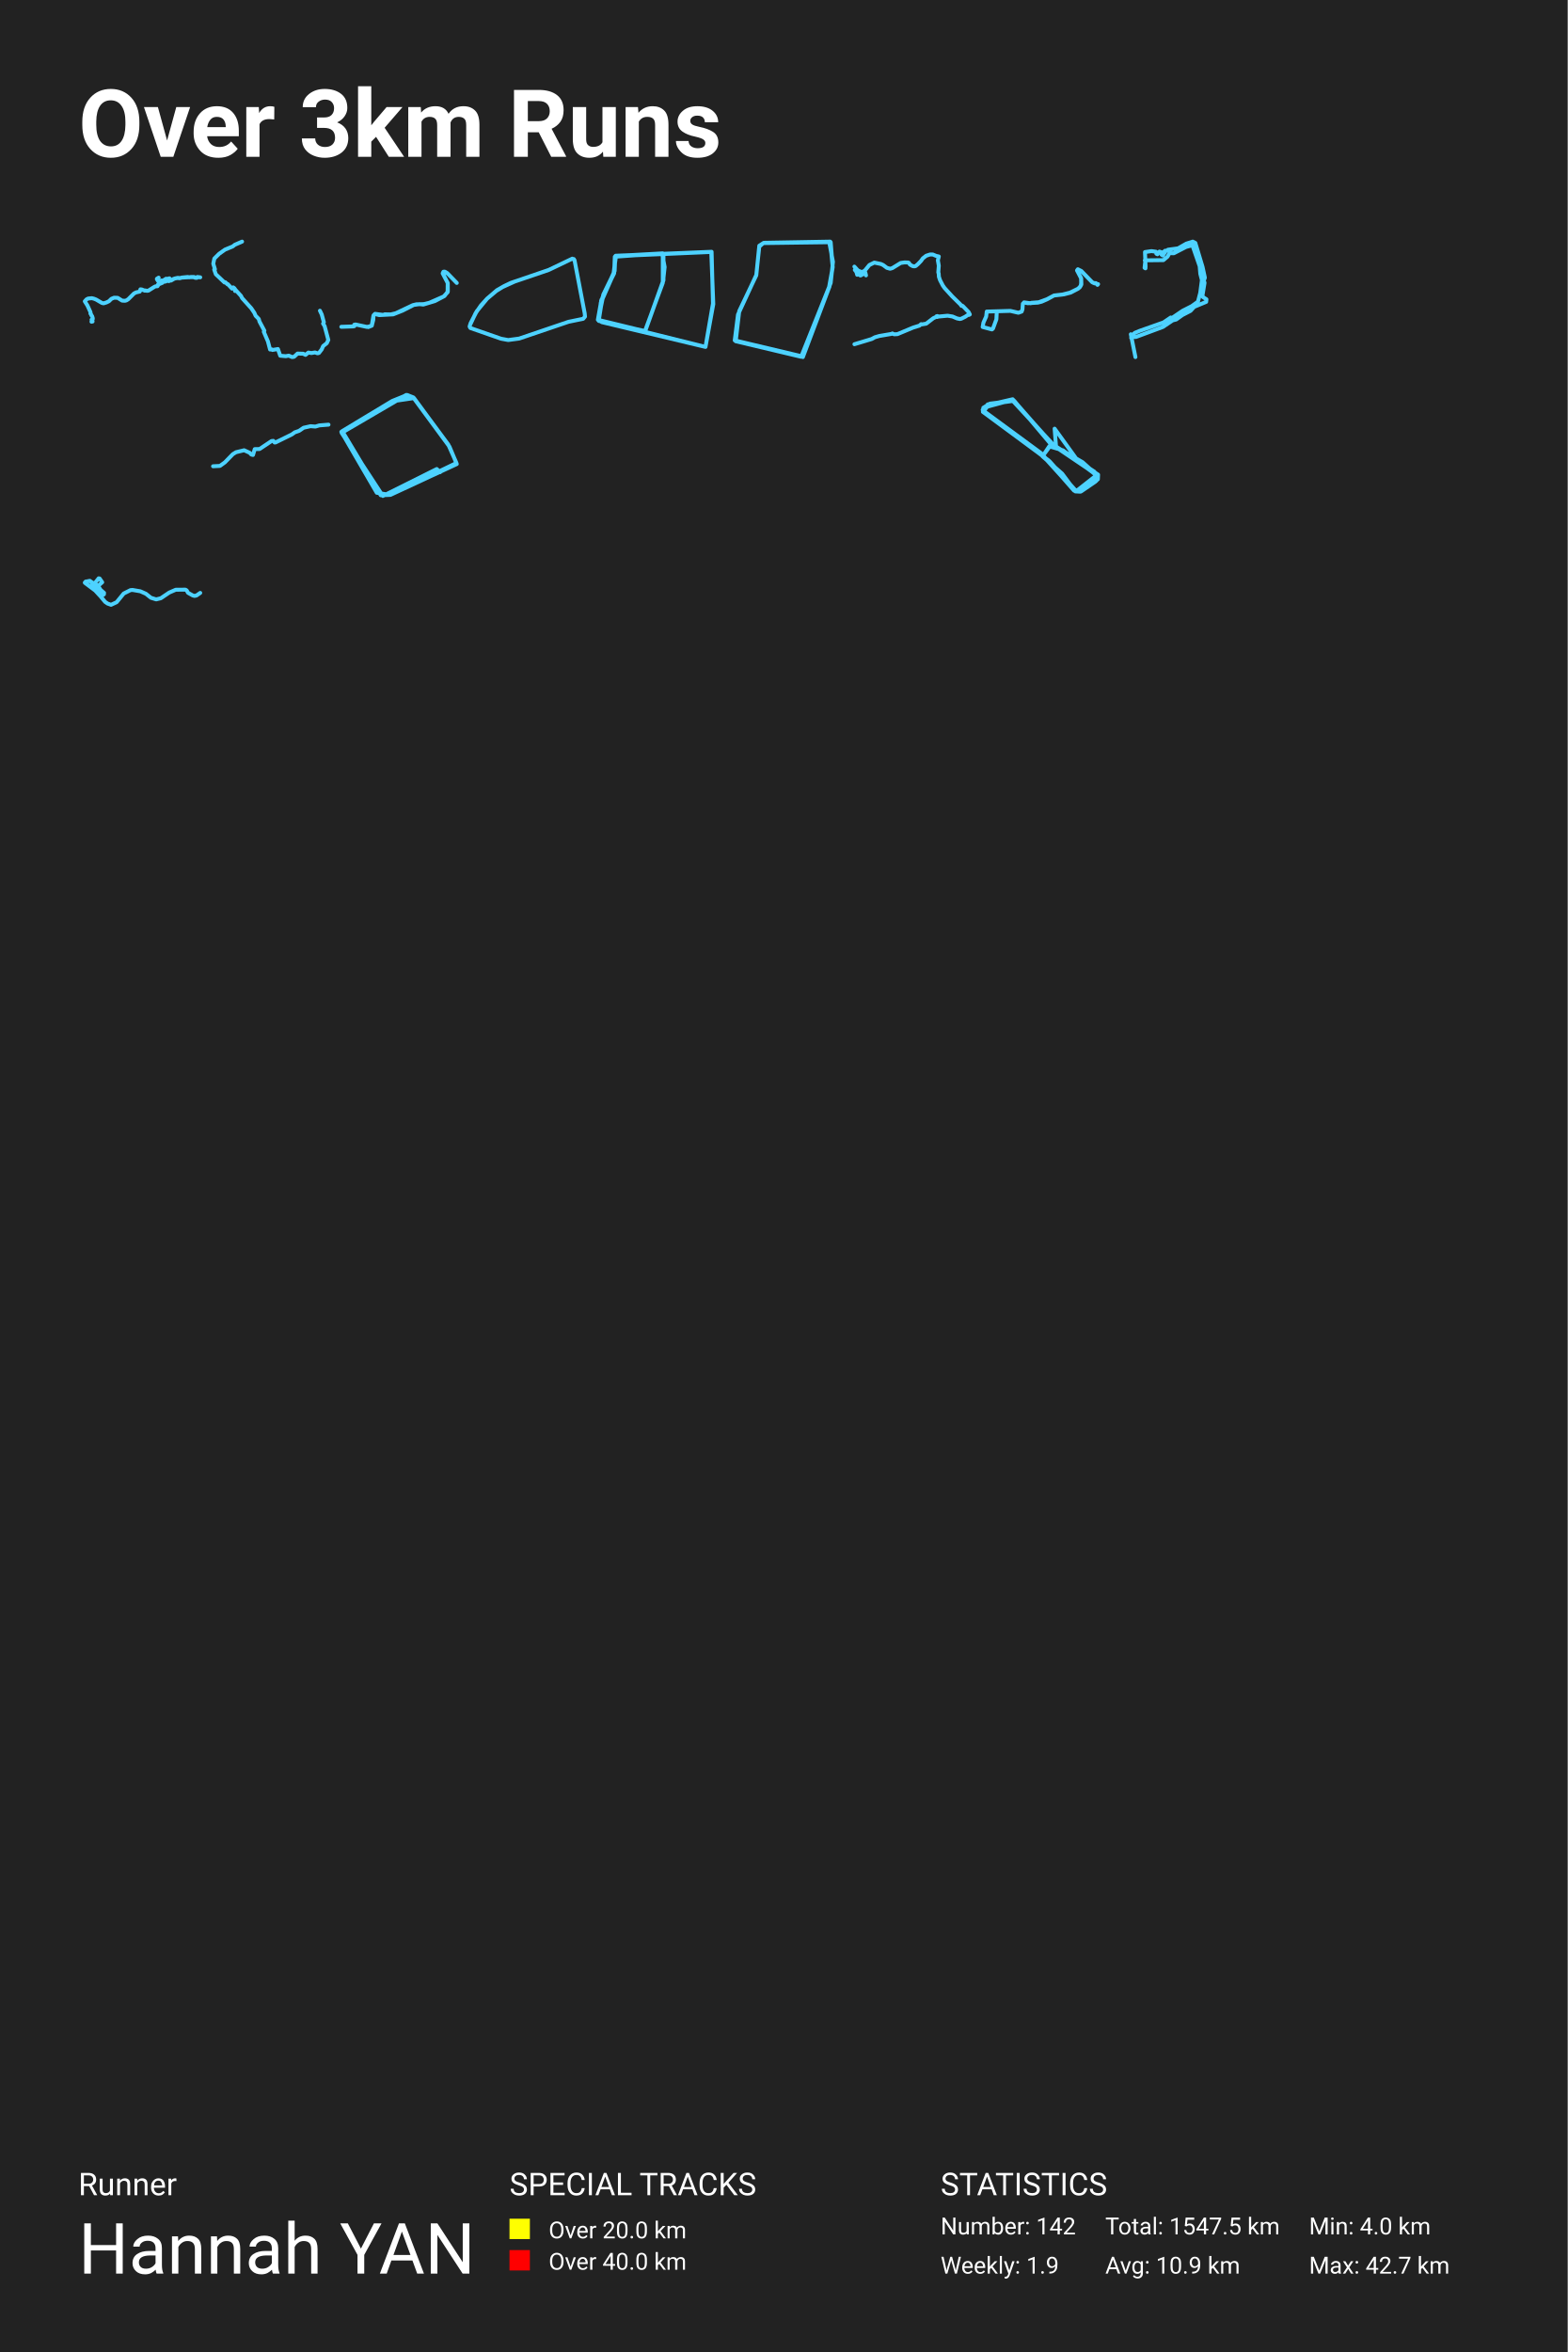
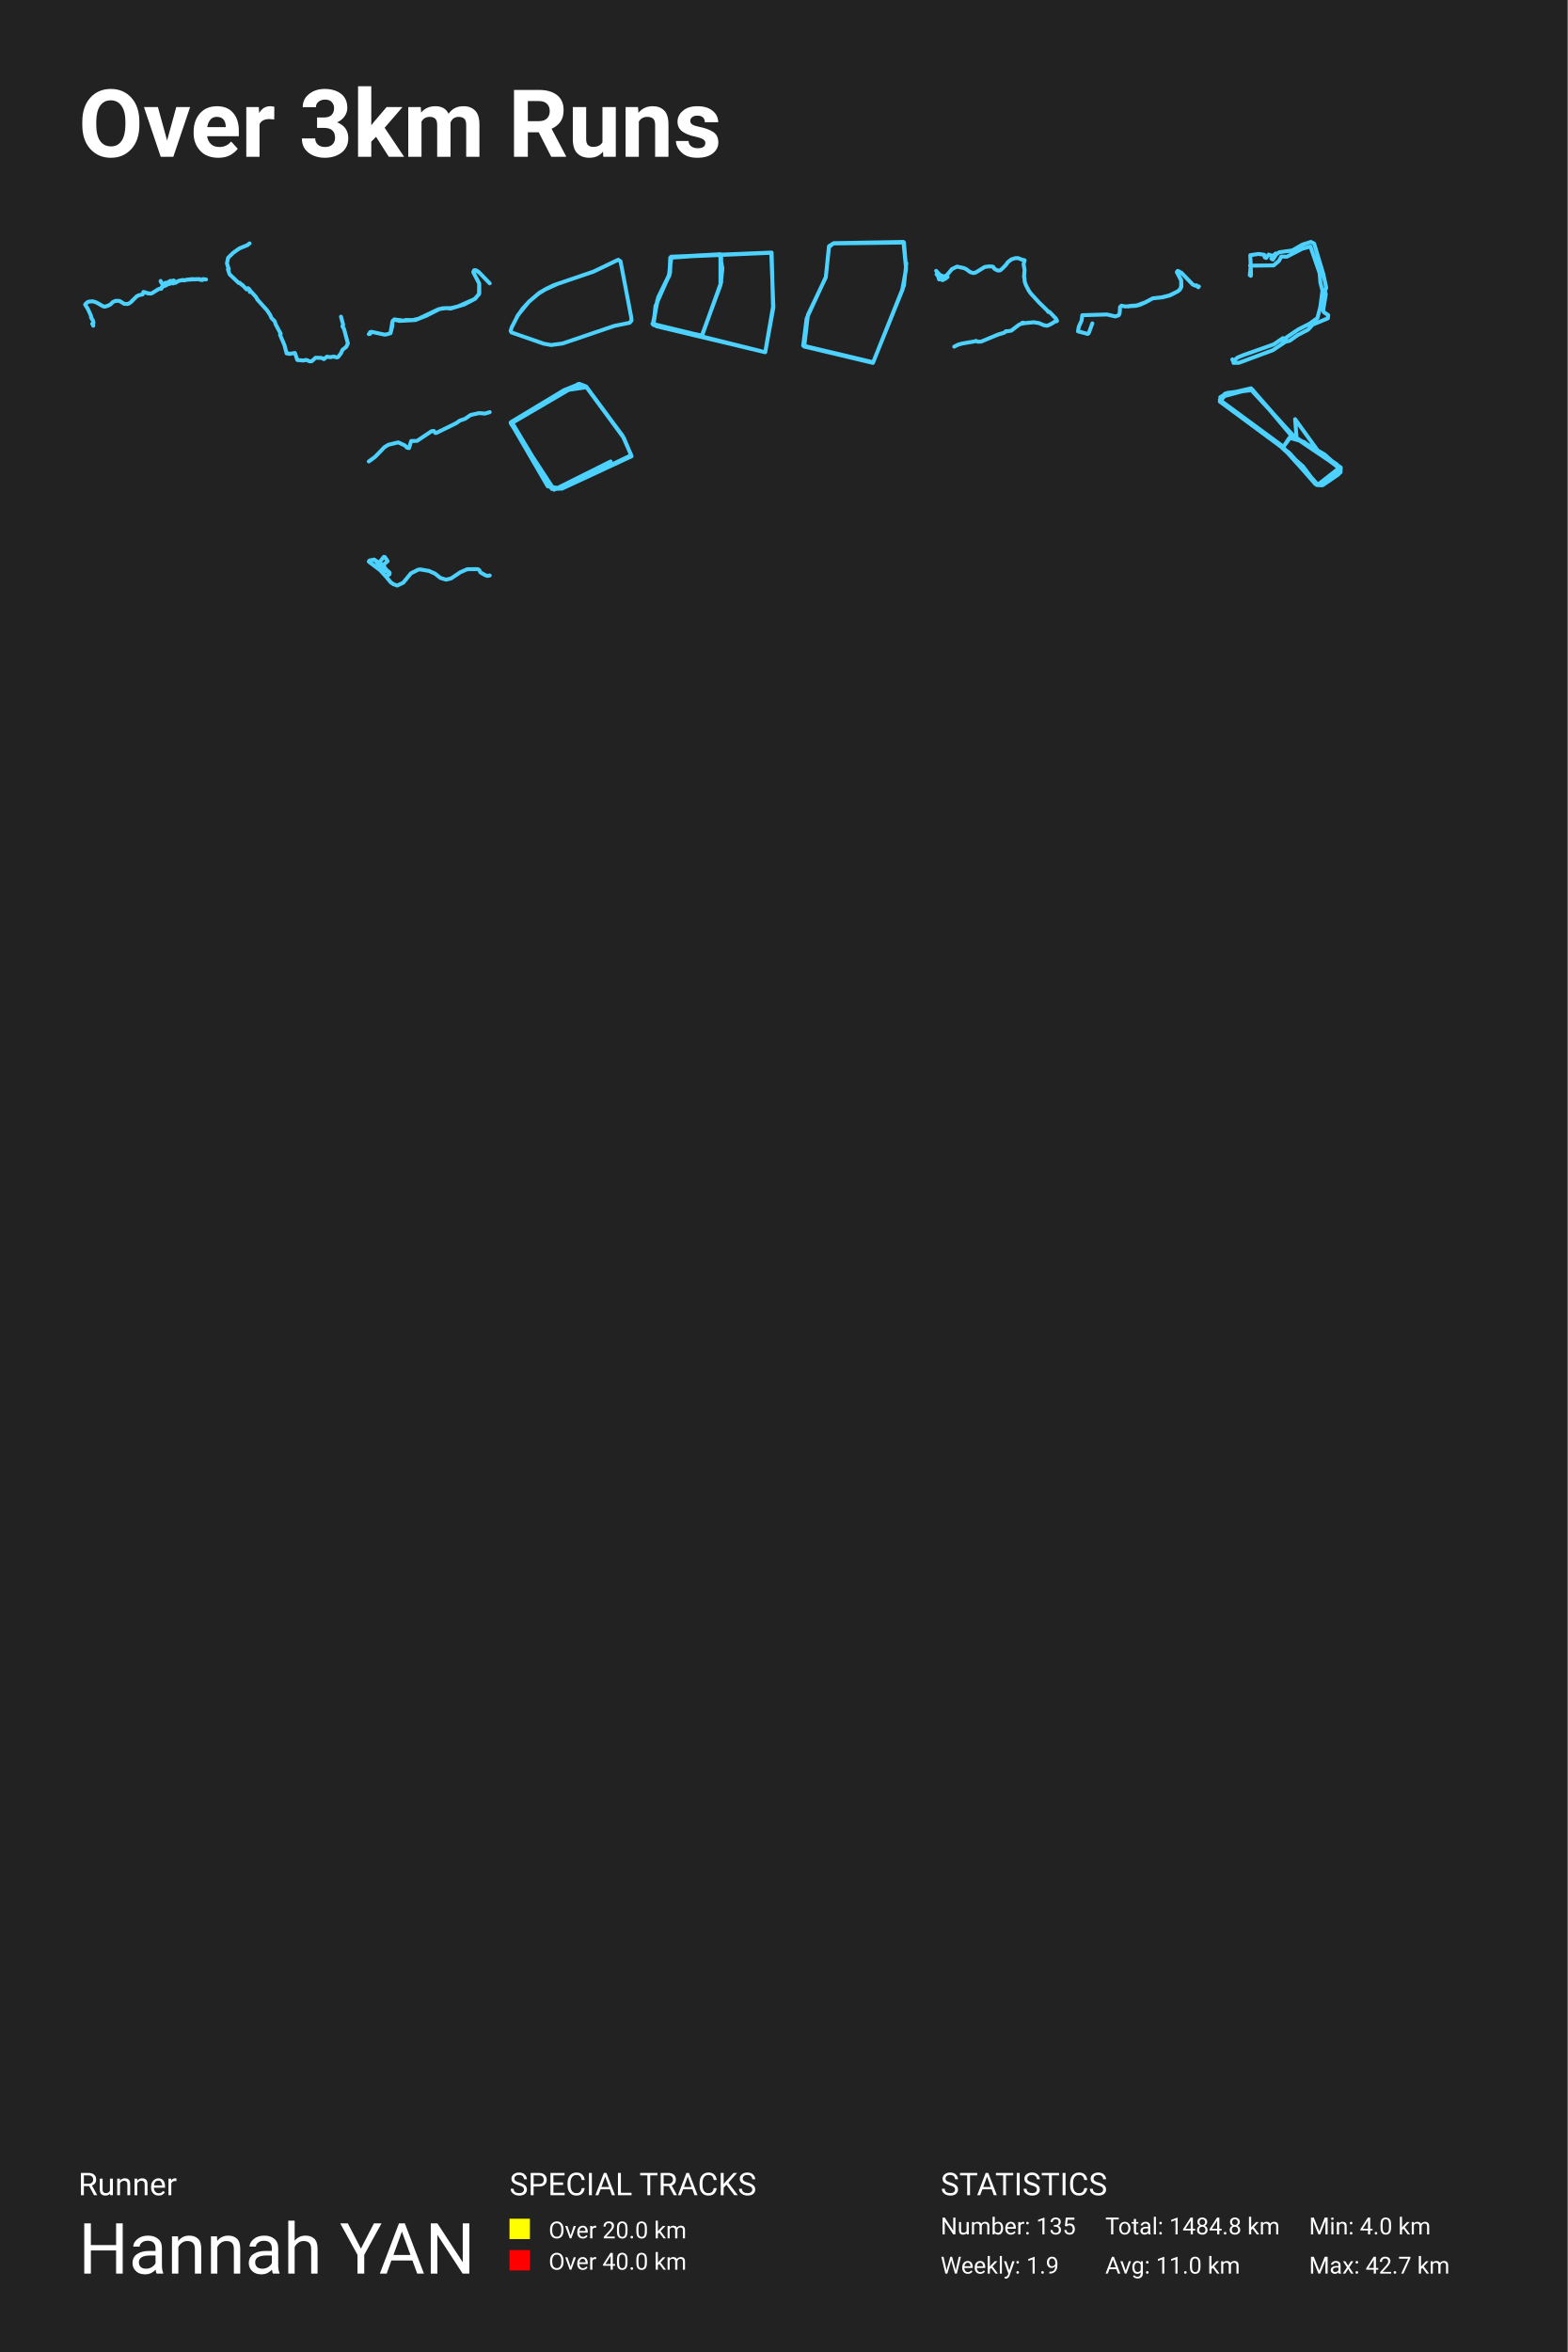
<svg xmlns="http://www.w3.org/2000/svg" baseProfile="full" height="300mm" version="1.1" viewBox="0,0,200,300" width="200mm">
  <defs />
  <rect fill="#222222" height="300" width="200" x="0" y="0" />
  <text fill="#FFFFFF" style="font-size:12px; font-family:-apple-system, BlinkMacSystemFont, 'Segoe UI', Roboto, 'Helvetica Neue', Arial, sans-serif; font-weight:bold;" x="10" y="20">Over 3km Runs</text>
  <text fill="#FFFFFF" style="font-size:4px; font-family:-apple-system, BlinkMacSystemFont, 'Segoe UI', Roboto, 'Helvetica Neue', Arial, sans-serif;" x="10" y="280">Runner</text>
  <text fill="#FFFFFF" style="font-size:9px; font-family:-apple-system, BlinkMacSystemFont, 'Segoe UI', Roboto, 'Helvetica Neue', Arial, sans-serif;" x="10" y="290">Hannah YAN</text>
  <text fill="#FFFFFF" style="font-size:4px; font-family:-apple-system, BlinkMacSystemFont, 'Segoe UI', Roboto, 'Helvetica Neue', Arial, sans-serif;" x="65" y="280">SPECIAL TRACKS</text>
  <rect fill="yellow" height="2.6" width="2.6" x="65" y="283" />
  <text fill="#FFFFFF" style="font-size:3px; font-family:-apple-system, BlinkMacSystemFont, 'Segoe UI', Roboto, 'Helvetica Neue', Arial, sans-serif;" x="70" y="285.5">Over 20.0 km</text>
  <rect fill="red" height="2.6" width="2.6" x="65" y="287" />
  <text fill="#FFFFFF" style="font-size:3px; font-family:-apple-system, BlinkMacSystemFont, 'Segoe UI', Roboto, 'Helvetica Neue', Arial, sans-serif;" x="70" y="289.5">Over 40.0 km</text>
  <text fill="#FFFFFF" style="font-size:4px; font-family:-apple-system, BlinkMacSystemFont, 'Segoe UI', Roboto, 'Helvetica Neue', Arial, sans-serif;" x="120" y="280">STATISTICS</text>
-   <text fill="#FFFFFF" style="font-size:3px; font-family:-apple-system, BlinkMacSystemFont, 'Segoe UI', Roboto, 'Helvetica Neue', Arial, sans-serif;" x="120" y="285">Number: 142</text>
+   <text fill="#FFFFFF" style="font-size:3px; font-family:-apple-system, BlinkMacSystemFont, 'Segoe UI', Roboto, 'Helvetica Neue', Arial, sans-serif;" x="120" y="285">Number: 135</text>
  <text fill="#FFFFFF" style="font-size:3px; font-family:-apple-system, BlinkMacSystemFont, 'Segoe UI', Roboto, 'Helvetica Neue', Arial, sans-serif;" x="120" y="290">Weekly: 1.9</text>
-   <text fill="#FFFFFF" style="font-size:3px; font-family:-apple-system, BlinkMacSystemFont, 'Segoe UI', Roboto, 'Helvetica Neue', Arial, sans-serif;" x="141" y="285">Total: 1547.5 km</text>
-   <text fill="#FFFFFF" style="font-size:3px; font-family:-apple-system, BlinkMacSystemFont, 'Segoe UI', Roboto, 'Helvetica Neue', Arial, sans-serif;" x="141" y="290">Avg: 10.9 km</text>
+   <text fill="#FFFFFF" style="font-size:3px; font-family:-apple-system, BlinkMacSystemFont, 'Segoe UI', Roboto, 'Helvetica Neue', Arial, sans-serif;" x="141" y="285">Total: 1484.8 km</text>
+   <text fill="#FFFFFF" style="font-size:3px; font-family:-apple-system, BlinkMacSystemFont, 'Segoe UI', Roboto, 'Helvetica Neue', Arial, sans-serif;" x="141" y="290">Avg: 11.0 km</text>
  <text fill="#FFFFFF" style="font-size:3px; font-family:-apple-system, BlinkMacSystemFont, 'Segoe UI', Roboto, 'Helvetica Neue', Arial, sans-serif;" x="167" y="285">Min: 4.0 km</text>
  <text fill="#FFFFFF" style="font-size:3px; font-family:-apple-system, BlinkMacSystemFont, 'Segoe UI', Roboto, 'Helvetica Neue', Arial, sans-serif;" x="167" y="290">Max: 42.7 km</text>
-   <polyline fill="none" opacity="1" points="11.671,41.037 11.811,41.009 11.787,40.906 11.681,40.776 11.836,40.679 11.829,40.57 11.746,40.306 11.65,40.218 11.627,40.088 11.536,39.997 11.559,39.894 11.518,39.761 11.152,38.961 10.818,38.433 11.041,38.182 11.248,38.079 11.715,38.033 11.979,38.097 12.256,38.206 13,38.64 13.215,38.691 13.593,38.573 13.899,38.421 14.212,38.115 14.557,37.973 15.005,37.988 15.583,38.346 15.943,38.364 16.135,38.312 16.363,38.164 17.099,37.43 17.363,37.297 17.835,37.191 17.915,36.903 18.086,36.924 18.482,37.079 18.534,37.046 18.749,37.094 18.933,37.07 19.7,36.588 19.848,36.521 20.086,36.512 20.148,36.424 20.138,36.315 20.737,36.064 20.864,35.879 21.058,35.93 21.41,35.785 21.527,35.861 21.742,35.767 21.82,35.788 22.265,35.527 22.685,35.439 23.006,35.473 23.175,35.406 23.949,35.327 24.164,35.373 24.328,35.333 24.766,35.33 24.921,35.424 25.121,35.424 25.167,35.327 25.545,35.373 25.172,35.342 25.113,35.439 24.882,35.433 24.776,35.357 24.302,35.348 23.149,35.415 22.903,35.491 22.675,35.46 22.403,35.503 22.12,35.585 21.913,35.715 21.835,35.673 21.68,35.688 21.659,35.548 21.612,35.5 21.325,35.582 21.19,35.548 20.786,35.8 20.651,35.854 20.612,35.773 20.249,35.973 20.014,35.609 20.019,35.554 20.239,35.415" stroke="#4dd2ff" stroke-dasharray="none" stroke-linecap="round" stroke-linejoin="round" stroke-width="0.5" />
-   <polyline fill="none" opacity="1" points="40.816,39.631 41.047,40.115 41.317,41.104 41.217,41.278 41.413,41.594 41.884,43.358 41.688,43.776 41.226,44.143 41.038,44.572 40.694,45.015 40.515,45.066 40.188,44.954 39.73,45.03 39.342,44.969 38.976,45.265 38.679,45.117 37.96,45.097 37.515,45.51 37.262,45.545 36.843,45.362 36.464,45.433 35.749,45.372 35.457,44.521 34.75,44.638 34.646,44.556 34.454,44.582 34.175,43.531 33.652,42.318 33.73,42.185 33.102,41.007 33.015,40.686 32.614,40.278 32.448,39.901 32.064,39.33 30.891,38.029 30.739,37.734 30.072,37.004 29.98,37.045 29.984,37.117 30.093,37.045 29.902,36.765 29.753,36.653 29.601,36.816 29.056,36.234 29.029,36.27 28.737,35.995 28.641,36.03 27.534,34.98 27.325,34.373 27.377,34.409 27.42,34.337 27.207,33.639 27.346,32.976 27.966,32.364 28.707,31.838 29.684,31.435 29.958,31.221 30.883,30.818" stroke="#4dd2ff" stroke-dasharray="none" stroke-linecap="round" stroke-linejoin="round" stroke-width="0.5" />
-   <polyline fill="none" opacity="1" points="43.545,41.684 45.056,41.635 45.209,41.601 45.192,41.421 45.357,41.387 46.802,41.697 47.056,41.656 47.428,41.532 47.646,40.228 47.841,40.028 48.921,40.172 49.056,40.09 49.859,40.104 50.496,39.952 52.667,38.924 53.128,38.813 54.042,38.793 54.792,38.613 56.609,37.813 57.104,37.275 57.116,36.102 56.473,34.866 56.568,34.659 56.745,34.646 57.051,34.832 58.273,36.088 57.163,34.942 56.786,34.673 56.573,34.659 56.479,34.866 57.128,36.108 57.134,37.185 56.697,37.764 55.488,38.399 54.001,38.848 53.517,38.793 52.78,38.896 51.358,39.621 50.16,40.097 48.39,40.193 47.847,40.062 47.646,40.241 47.623,40.787 47.434,41.539 46.985,41.718" stroke="#4dd2ff" stroke-dasharray="none" stroke-linecap="round" stroke-linejoin="round" stroke-width="0.5" />
-   <polyline fill="none" opacity="1" points="59.947,41.491 60.672,39.957 61.358,38.958 62.151,38.084 63.402,37.014 64.287,36.505 65.179,36.077 70.037,34.418 73.012,32.991 73.294,33.179 74.591,39.948 74.636,40.385 74.4,40.661 72.531,41.045 66.232,43.185 64.836,43.372 63.921,43.203 60.008,41.838 59.909,41.651 60.039,41.223 60.824,39.698 62.136,38.102 63.311,37.112 64.119,36.612 65.652,35.917 69.969,34.445 72.936,33.027 73.21,33.045" stroke="#4dd2ff" stroke-dasharray="none" stroke-linecap="round" stroke-linejoin="round" stroke-width="0.5" />
-   <polyline fill="none" opacity="1" points="76.727,38.232 76.273,40.786 82.306,42.253 84.642,35.754 84.642,32.366 78.543,32.669 78.284,34.92 76.64,38.637 76.402,40.938 82.306,42.228 84.599,35.83 84.793,34.06 84.469,32.315 78.435,32.745 78.349,34.869 76.986,37.575 76.316,40.837 90.005,44.251 90.957,38.713 90.784,32.113 78.543,32.619 78.284,34.869 76.965,37.575 76.338,40.711 76.77,41.09 90.005,44.251 91.0,38.789 90.74,32.138 78.5,32.669 78.414,34.566 76.857,37.954 76.381,40.913 82.263,42.278 84.555,36.083 84.555,32.315 78.587,32.644 78.284,34.819 76.684,38.384" stroke="#4dd2ff" stroke-dasharray="none" stroke-linecap="round" stroke-linejoin="round" stroke-width="0.5" />
-   <polyline fill="none" opacity="1" points="102.429,45.545 105.754,36.724 106.233,34.07 105.914,30.818 97.443,30.968 96.867,31.341 96.484,35.117 94.31,39.677 93.862,43.527 102.206,45.508 105.818,36.575 106.233,34.07 105.978,30.893 97.379,31.005 96.867,31.454 96.484,35.079 94.15,40.126 93.735,43.415 102.238,45.433 105.978,36.089 106.265,33.397 105.786,30.856" stroke="#4dd2ff" stroke-dasharray="none" stroke-linecap="round" stroke-linejoin="round" stroke-width="0.5" />
-   <polyline fill="none" opacity="1" points="110.482,35.126 110.395,34.76 110.309,34.76 110.21,34.914 109.784,35.14 109.698,35.109 109.608,34.983 109.355,35.05 109.253,34.677 109.054,34.429 109.233,34.289 109.0,34.007 109.447,34.495 109.906,34.697 110.133,34.631 110.348,34.495 110.914,33.801 111.54,33.494 112.384,33.672 112.673,33.808 113.15,34.164 113.561,34.279 113.844,34.195 114.912,33.54 115.404,33.47 115.884,33.487 115.976,33.554 116.074,33.735 116.298,33.875 116.48,33.958 116.692,33.969 116.832,33.923 117.133,33.665 117.502,33.278 117.732,32.954 118.152,32.623 118.641,32.462 118.996,32.459 119.422,32.637 119.771,32.717 119.649,33.205 119.768,33.892 119.703,34.746 119.753,34.875 119.783,35.311 119.932,35.743 120.275,36.406 120.511,36.744 121.497,37.825 122.514,38.815 122.66,39.017 122.755,38.982 122.854,39.059 123.572,39.805 123.727,40.105 123.614,40.171 123.522,40.143 123.134,40.405 122.645,40.649 122.457,40.687 122.1,40.618 121.518,40.37 120.892,40.269 119.664,40.384 119.595,40.311 119.634,40.384 119.571,40.436 119.479,40.335 119.449,40.408 119.065,40.59 118.164,41.283 117.61,41.377 117.514,41.346 117.303,41.534 116.507,41.778 114.491,42.619 114.068,42.639 113.842,42.531 113.761,42.584 112.175,42.856 111.623,43.016 111.2,43.243 109.006,43.905" stroke="#4dd2ff" stroke-dasharray="none" stroke-linecap="round" stroke-linejoin="round" stroke-width="0.5" />
-   <polyline fill="none" opacity="1" points="130.644,38.568 131.489,38.682 131.582,38.622 132.515,38.552 133.568,38.168 134.46,37.693 135.522,37.574 136.511,37.326 137.559,36.813 137.874,36.472 137.934,36.116 137.92,35.489 137.402,34.49 137.509,34.344 137.961,34.576 139.338,36.002 139.661,36.148 139.809,36.11 139.999,36.326 140.091,36.24 140.012,36.337 139.804,36.116 139.546,36.105 139.333,35.991 137.947,34.56 137.499,34.354 137.407,34.506 137.934,35.484 137.957,36.283 137.749,36.65 137.509,36.84 136.589,37.32 135.721,37.547 134.469,37.688 133.596,38.168 132.88,38.482 132.404,38.601 131.11,38.676 130.653,38.584 130.491,38.736 130.441,39.465 130.339,39.74 129.923,39.892 128.898,39.654 125.886,39.74 125.812,40.372 125.465,41.145 125.364,41.707 126.546,42.02 126.676,41.923 127.114,40.734 127.156,39.924" stroke="#4dd2ff" stroke-dasharray="none" stroke-linecap="round" stroke-linejoin="round" stroke-width="0.5" />
-   <polyline fill="none" opacity="1" points="144.854,45.545 144.266,42.635 144.303,42.746 144.465,42.729 144.78,42.454 145.331,42.222 148.437,41.123 149.363,40.496 149.142,40.702 149.612,40.496 150.875,39.638 152.043,39.045 152.829,38.478 153.122,37.353 153.335,35.722 153.13,34.923 153.049,33.953 152.124,31.282 151.316,31.497 149.752,32.304 149.194,32.287 148.951,32.733 148.423,33.18 146.051,33.206 146.139,33.068 146.021,34.159 146.132,34.228 146.146,33.979 146.073,32.149 146.903,32.029 147.468,32.106 147.527,32.364 147.666,32.433 147.916,32.089 148.349,32.227 148.636,31.978 148.188,32.493 148.349,32.587 148.702,32.046 149.01,31.849 150.295,31.677 151.345,31.076 152.168,30.818 152.498,30.99 153.423,34.064 153.717,35.43 153.57,35.782 153.673,36.065 153.409,37.68 153.467,37.886 153.915,38.178 153.879,38.504 152.351,39.14 151.889,39.646 150.846,40.187 150.053,40.754 149.605,40.866 148.349,41.707 144.927,42.978 144.384,42.987 144.31,43.098" stroke="#4dd2ff" stroke-dasharray="none" stroke-linecap="round" stroke-linejoin="round" stroke-width="0.5" />
-   <polyline fill="none" opacity="1" points="27.182,59.472 28.059,59.429 28.694,58.969 29.709,57.927 30.111,57.681 31.144,57.43 31.847,57.751 32.067,57.986 32.277,58.029 32.501,57.286 33.113,57.275 34.644,56.254 34.872,56.233 35.032,56.441 35.146,56.436 37.235,55.41 37.6,55.148 38.153,54.956 38.733,54.56 39.615,54.362 40.237,54.41 40.735,54.261 41.909,54.165" stroke="#4dd2ff" stroke-dasharray="none" stroke-linecap="round" stroke-linejoin="round" stroke-width="0.5" />
-   <polyline fill="none" opacity="1" points="56.147,60.231 55.722,59.825 48.841,63.26 43.584,55.213 50.619,51.099 52.784,50.783 57.345,56.976 58.273,59.192 49.807,63.125 48.571,63.17 43.661,54.987 50.039,51.145 51.933,50.376 52.745,50.693 57.19,56.705 58.234,59.056 49.769,63.125 48.068,62.853 43.545,55.078 51.817,50.376 52.822,50.783 56.34,55.575" stroke="#4dd2ff" stroke-dasharray="none" stroke-linecap="round" stroke-linejoin="round" stroke-width="0.5" />
-   <polyline fill="none" opacity="1" points="125.364,52.273 126.068,51.647 129.193,50.923 134.29,56.719 140.091,60.54 140.063,61.133 138.711,62.154 137.275,62.615 133.924,58.86 125.645,52.602 125.448,52.01 129.109,51.021 134.375,56.719 139.64,60.178 140.035,61.133 137.838,62.681 137.247,62.615 133.783,58.729 125.533,52.635 125.448,52.01 126.293,51.483 129.278,51.12 134.346,56.785 139.95,60.573 140.035,61.1 139.302,61.693 137.866,62.648 137.106,62.615 133.051,58.136 133.868,56.917 134.994,57.148 139.866,60.441 139.753,61.429 137.923,62.681 137.022,62.582 133.389,58.432 125.504,52.569 125.927,51.68 129.221,51.021 134.459,56.851 139.922,60.474 139.866,61.33 137.838,62.714 137.191,62.681 132.826,57.806 125.392,52.339 126.18,51.548 129.25,51.021 134.29,56.719 139.922,60.441 139.809,61.298 137.894,62.615 137.05,62.483 135.501,60.408 132.995,58.202 133.924,56.95 135.614,57.444 139.978,60.672 139.105,61.792 137.303,62.648 132.713,57.74 125.448,52.471 126.208,51.581 129.109,50.988 134.741,57.148 134.544,54.677 137.303,58.498 139.866,60.639 137.303,62.648 132.77,57.839 125.392,52.537 126.011,51.581 129.39,51.12 133.98,56.555 138.12,58.959 139.95,60.606 139.978,61.166" stroke="#4dd2ff" stroke-dasharray="none" stroke-linecap="round" stroke-linejoin="round" stroke-width="0.5" />
-   <polyline fill="none" opacity="1" points="25.545,75.626 25.062,75.959 24.811,76.009 24.584,75.948 23.982,75.61 23.821,75.311 23.655,75.211 22.419,75.222 21.59,75.582 20.515,76.308 19.923,76.452 19.255,76.247 18.615,75.737 17.905,75.421 16.91,75.25 16.645,75.272 15.783,75.704 14.878,76.812 14.167,77.144 13.731,76.989 13.414,76.773 12.329,75.466 10.832,74.341 10.908,74.197 11.481,74.092 12.31,75.033 13.258,75.682 13.262,75.804 12.898,76.058 12.784,76.014 12.211,75.36 10.818,74.313 10.932,74.191 11.443,74.086 12.031,74.468 12.59,73.765 12.708,73.787 13.04,74.269 12.391,74.84 12.31,75.017 12.533,75.183 12.419,74.64 12.471,74.657 12.827,75.233 13.277,75.626 13.229,75.804 12.912,76.036 12.751,75.986 12.064,75.238 10.837,74.341 10.932,74.18 11.481,74.103" stroke="#4dd2ff" stroke-dasharray="none" stroke-linecap="round" stroke-linejoin="round" stroke-width="0.5" />
+   <polyline fill="none" opacity="1" points="11.897,41.548 11.872,41.44 11.761,41.303 11.924,41.202 11.916,41.087 11.829,40.811 11.728,40.719 11.704,40.583 11.609,40.488 11.633,40.38 11.59,40.24 11.207,39.402 10.857,38.849 11.091,38.586 11.308,38.478 11.796,38.43 12.073,38.497 12.364,38.611 13.143,39.065 13.368,39.119 13.764,38.995 14.085,38.837 14.413,38.516 14.774,38.367 15.244,38.383 15.849,38.757 16.226,38.776 16.427,38.722 16.666,38.567 17.437,37.799 17.714,37.659 18.208,37.548 18.292,37.246 18.471,37.268 18.886,37.43 18.941,37.395 19.166,37.446 19.359,37.421 20.162,36.916 20.317,36.846 20.567,36.837 20.632,36.744 20.621,36.63 21.248,36.367 21.381,36.173 21.584,36.227 21.954,36.074 22.076,36.154 22.301,36.055 22.382,36.078 22.849,35.805 23.289,35.713 23.626,35.747 23.802,35.678 24.614,35.595 24.839,35.643 25.01,35.601 25.469,35.598 25.632,35.697 25.841,35.697 25.889,35.595 26.286,35.643 25.895,35.611 25.832,35.713 25.591,35.706 25.48,35.627 24.983,35.617 23.775,35.687 23.517,35.767 23.278,35.735 22.993,35.779 22.697,35.865 22.48,36.001 22.399,35.957 22.236,35.973 22.214,35.827 22.165,35.776 21.864,35.862 21.723,35.827 21.299,36.09 21.158,36.148 21.118,36.062 20.738,36.271 20.49,35.89 20.496,35.833" stroke="#4dd2ff" stroke-dasharray="none" stroke-linecap="round" stroke-linejoin="round" stroke-width="0.5" />
+   <polyline fill="none" opacity="1" points="43.501,40.392 43.785,41.432 43.68,41.614 43.886,41.946 44.381,43.801 44.175,44.24 43.689,44.626 43.492,45.076 43.13,45.543 42.942,45.596 42.598,45.478 42.117,45.559 41.709,45.495 41.324,45.805 41.012,45.65 40.256,45.629 39.788,46.063 39.522,46.1 39.082,45.907 38.683,45.982 37.932,45.918 37.625,45.023 36.882,45.146 36.772,45.06 36.57,45.087 36.277,43.983 35.727,42.707 35.81,42.568 35.149,41.33 35.058,40.992 34.636,40.563 34.462,40.167 34.059,39.566 32.826,38.199 32.665,37.889 31.964,37.122 31.868,37.165 31.872,37.24 31.987,37.165 31.785,36.87 31.629,36.752 31.469,36.924 30.896,36.313 30.868,36.35 30.561,36.061 30.46,36.098 29.296,34.994 29.076,34.356 29.131,34.393 29.177,34.318 28.952,33.584 29.099,32.887 29.75,32.244 30.529,31.691 31.556,31.268 31.845,31.043" stroke="#4dd2ff" stroke-dasharray="none" stroke-linecap="round" stroke-linejoin="round" stroke-width="0.5" />
+   <polyline fill="none" opacity="1" points="47.048,42.615 47.227,42.575 47.206,42.365 47.399,42.325 49.086,42.687 49.383,42.639 49.816,42.494 50.071,40.972 50.299,40.738 51.559,40.907 51.718,40.811 52.654,40.827 53.398,40.65 55.933,39.449 56.47,39.321 57.538,39.296 58.412,39.087 60.534,38.153 61.112,37.524 61.126,36.155 60.375,34.713 60.486,34.472 60.692,34.456 61.05,34.673 62.476,36.139 61.181,34.802 60.74,34.488 60.493,34.472 60.382,34.713 61.14,36.163 61.147,37.42 60.637,38.096 59.225,38.837 57.489,39.361 56.925,39.296 56.064,39.417 54.404,40.263 53.006,40.819 50.939,40.931 50.306,40.778 50.071,40.988 50.044,41.624 49.823,42.502" stroke="#4dd2ff" stroke-dasharray="none" stroke-linecap="round" stroke-linejoin="round" stroke-width="0.5" />
+   <polyline fill="none" opacity="1" points="65.942,40.431 66.661,39.384 67.492,38.469 68.802,37.348 69.729,36.815 70.664,36.367 75.753,34.629 78.87,33.134 79.165,33.33 80.523,40.421 80.571,40.879 80.324,41.169 78.366,41.571 71.767,43.813 70.304,44.009 69.346,43.831 65.247,42.402 65.143,42.206 65.279,41.757 66.102,40.16 67.476,38.488 68.706,37.45 69.553,36.927 71.159,36.198 75.682,34.657 78.79,33.171" stroke="#4dd2ff" stroke-dasharray="none" stroke-linecap="round" stroke-linejoin="round" stroke-width="0.5" />
+   <polyline fill="none" opacity="1" points="83.238,41.3 89.559,42.837 92.006,36.028 92.006,32.478 85.617,32.796 85.345,35.154 83.623,39.048 83.374,41.459 89.559,42.81 91.961,36.108 92.164,34.253 91.825,32.425 85.504,32.876 85.413,35.101 83.986,37.936 83.283,41.353 97.625,44.929 98.621,39.128 98.44,32.213 85.617,32.743 85.345,35.101 83.963,37.936 83.306,41.221 83.759,41.618 97.625,44.929 98.667,39.207 98.395,32.24 85.572,32.796 85.481,34.783 83.85,38.333 83.351,41.433 89.514,42.863 91.915,36.373 91.915,32.425 85.662,32.77 85.345,35.048" stroke="#4dd2ff" stroke-dasharray="none" stroke-linecap="round" stroke-linejoin="round" stroke-width="0.5" />
+   <polyline fill="none" opacity="1" points="115.091,37.06 115.595,34.273 115.259,30.857 106.362,31.014 105.757,31.407 105.354,35.372 103.071,40.161 102.601,44.205 111.364,46.286 115.158,36.903 115.595,34.273 115.326,30.936 106.295,31.053 105.757,31.525 105.354,35.333 102.904,40.633 102.467,44.087 111.398,46.207 115.326,36.393 115.628,33.566" stroke="#4dd2ff" stroke-dasharray="none" stroke-linecap="round" stroke-linejoin="round" stroke-width="0.5" />
+   <polyline fill="none" opacity="1" points="120.89,35.334 120.8,35.334 120.697,35.495 120.25,35.732 120.159,35.699 120.066,35.568 119.8,35.637 119.694,35.246 119.485,34.987 119.672,34.841 119.429,34.545 119.897,35.056 120.378,35.268 120.615,35.199 120.84,35.056 121.434,34.329 122.09,34.008 122.973,34.194 123.276,34.337 123.776,34.709 124.207,34.83 124.504,34.742 125.622,34.055 126.137,33.982 126.64,34 126.737,34.07 126.84,34.26 127.074,34.406 127.265,34.494 127.486,34.505 127.633,34.457 127.949,34.187 128.336,33.781 128.576,33.442 129.017,33.095 129.529,32.926 129.901,32.923 130.347,33.109 130.713,33.193 130.585,33.705 130.71,34.424 130.641,35.319 130.694,35.454 130.725,35.911 130.881,36.364 131.24,37.058 131.487,37.412 132.521,38.544 133.586,39.582 133.739,39.794 133.839,39.757 133.942,39.837 134.695,40.619 134.857,40.933 134.738,41.003 134.642,40.973 134.236,41.247 133.723,41.503 133.527,41.543 133.152,41.47 132.543,41.211 131.887,41.105 130.6,41.225 130.528,41.149 130.569,41.225 130.503,41.28 130.407,41.174 130.375,41.251 129.972,41.441 129.029,42.168 128.448,42.266 128.348,42.233 128.127,42.431 127.293,42.686 125.181,43.566 124.738,43.588 124.501,43.475 124.416,43.53 122.755,43.815 122.177,43.983 121.733,44.22" stroke="#4dd2ff" stroke-dasharray="none" stroke-linecap="round" stroke-linejoin="round" stroke-width="0.5" />
+   <polyline fill="none" opacity="1" points="143.941,39.095 144.038,39.033 145.015,38.959 146.119,38.557 147.053,38.059 148.166,37.935 149.202,37.675 150.3,37.137 150.629,36.78 150.692,36.407 150.678,35.75 150.136,34.703 150.247,34.55 150.721,34.794 152.164,36.288 152.502,36.441 152.657,36.401 152.856,36.628 152.952,36.537 152.87,36.639 152.652,36.407 152.381,36.396 152.159,36.277 150.707,34.777 150.237,34.562 150.141,34.72 150.692,35.745 150.716,36.582 150.499,36.967 150.247,37.165 149.284,37.669 148.374,37.907 147.063,38.054 146.148,38.557 145.398,38.886 144.899,39.01 143.544,39.089 143.065,38.993 142.896,39.152 142.843,39.916 142.736,40.204 142.3,40.363 141.226,40.114 138.071,40.204 137.993,40.866 137.63,41.676 137.524,42.264 138.763,42.592 138.898,42.49 139.358,41.246" stroke="#4dd2ff" stroke-dasharray="none" stroke-linecap="round" stroke-linejoin="round" stroke-width="0.5" />
+   <polyline fill="none" opacity="1" points="157.216,45.839 157.263,45.981 157.468,45.959 157.868,45.611 158.566,45.317 162.505,43.923 163.678,43.128 163.399,43.39 163.994,43.128 165.596,42.04 167.076,41.288 168.072,40.57 168.445,39.143 168.715,37.075 168.454,36.062 168.352,34.832 167.179,31.445 166.154,31.717 164.171,32.741 163.464,32.719 163.156,33.285 162.486,33.852 159.479,33.884 159.59,33.71 159.442,35.093 159.581,35.18 159.6,34.864 159.507,32.545 160.559,32.392 161.276,32.49 161.35,32.817 161.527,32.904 161.844,32.469 162.393,32.643 162.756,32.327 162.188,32.98 162.393,33.1 162.84,32.414 163.231,32.164 164.86,31.946 166.192,31.184 167.234,30.857 167.653,31.075 168.827,34.973 169.199,36.704 169.013,37.151 169.143,37.51 168.808,39.557 168.882,39.818 169.45,40.189 169.404,40.602 167.467,41.408 166.881,42.05 165.559,42.736 164.553,43.455 163.985,43.596 162.393,44.663 158.054,46.275 157.365,46.286" stroke="#4dd2ff" stroke-dasharray="none" stroke-linecap="round" stroke-linejoin="round" stroke-width="0.5" />
+   <polyline fill="none" opacity="1" points="47.048,58.86 47.821,58.3 49.055,57.032 49.545,56.732 50.802,56.427 51.658,56.817 51.925,57.103 52.181,57.155 52.454,56.251 53.199,56.238 55.062,54.996 55.34,54.969 55.535,55.223 55.674,55.217 58.216,53.968 58.661,53.649 59.334,53.415 60.04,52.933 61.114,52.692 61.87,52.751 62.476,52.569" stroke="#4dd2ff" stroke-dasharray="none" stroke-linecap="round" stroke-linejoin="round" stroke-width="0.5" />
+   <polyline fill="none" opacity="1" points="77.899,58.864 70.691,62.463 65.183,54.033 72.553,49.723 74.821,49.392 79.6,55.88 80.571,58.201 71.703,62.321 70.407,62.368 65.264,53.796 71.946,49.771 73.93,48.965 74.781,49.297 79.438,55.596 80.531,58.059 71.663,62.321 69.881,62.037 65.143,53.891 73.809,48.965 74.862,49.392" stroke="#4dd2ff" stroke-dasharray="none" stroke-linecap="round" stroke-linejoin="round" stroke-width="0.5" />
+   <polyline fill="none" opacity="1" points="156.328,50.287 159.609,49.526 164.959,55.611 171.048,59.621 171.018,60.243 169.599,61.315 168.092,61.799 164.575,57.858 155.885,51.289 155.678,50.667 159.521,49.63 165.048,55.611 170.575,59.241 170.989,60.243 168.683,61.868 168.062,61.799 164.427,57.719 155.767,51.324 155.678,50.667 156.565,50.114 159.698,49.734 165.018,55.68 170.9,59.655 170.989,60.208 170.22,60.831 168.713,61.833 167.915,61.799 163.658,57.097 164.516,55.818 165.698,56.06 170.811,59.517 170.693,60.554 168.772,61.868 167.826,61.764 164.013,57.408 155.737,51.255 156.181,50.321 159.639,49.63 165.136,55.749 170.87,59.552 170.811,60.45 168.683,61.902 168.003,61.868 163.422,56.751 155.619,51.013 156.447,50.183 159.668,49.63 164.959,55.611 170.87,59.517 170.752,60.416 168.742,61.799 167.856,61.66 166.23,59.483 163.599,57.166 164.575,55.853 166.348,56.371 170.929,59.759 170.013,60.934 168.122,61.833 163.304,56.682 155.678,51.151 156.476,50.218 159.521,49.595 165.432,56.06 165.225,53.467 168.122,57.477 170.811,59.725 168.122,61.833 163.363,56.786 155.619,51.22 156.269,50.218 159.816,49.734 164.634,55.438 168.979,57.961 170.9,59.69" stroke="#4dd2ff" stroke-dasharray="none" stroke-linecap="round" stroke-linejoin="round" stroke-width="0.5" />
+   <polyline fill="none" opacity="1" points="62.476,73.403 62.204,73.457 61.958,73.391 61.306,73.025 61.132,72.701 60.952,72.593 59.613,72.605 58.715,72.995 57.551,73.781 56.909,73.937 56.186,73.715 55.493,73.163 54.723,72.821 53.646,72.635 53.359,72.659 52.425,73.127 51.445,74.327 50.675,74.688 50.203,74.519 49.859,74.285 48.684,72.869 47.063,71.651 47.145,71.495 47.766,71.381 48.664,72.401 49.69,73.103 49.695,73.235 49.3,73.511 49.177,73.463 48.556,72.755 47.048,71.621 47.171,71.489 47.725,71.375 48.361,71.789 48.967,71.027 49.095,71.051 49.454,71.573 48.751,72.191 48.664,72.383 48.905,72.563 48.782,71.975 48.838,71.993 49.223,72.617 49.711,73.043 49.659,73.235 49.315,73.487 49.141,73.433 48.397,72.623 47.068,71.651 47.171,71.477" stroke="#4dd2ff" stroke-dasharray="none" stroke-linecap="round" stroke-linejoin="round" stroke-width="0.5" />
</svg>
